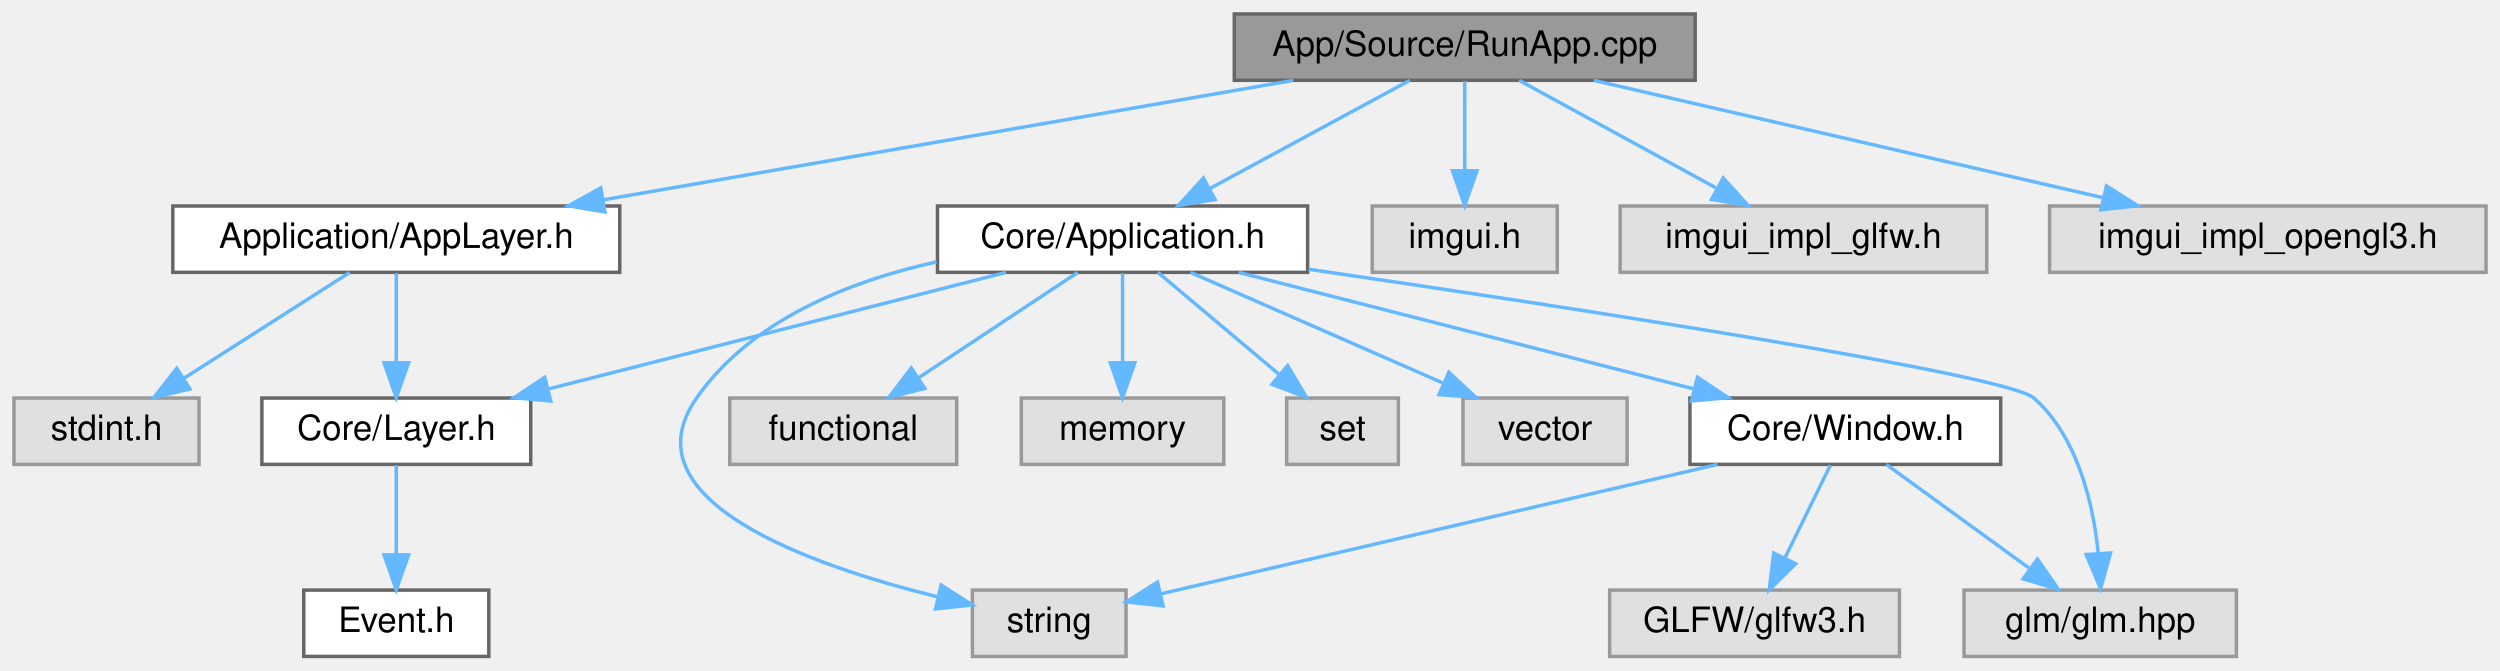
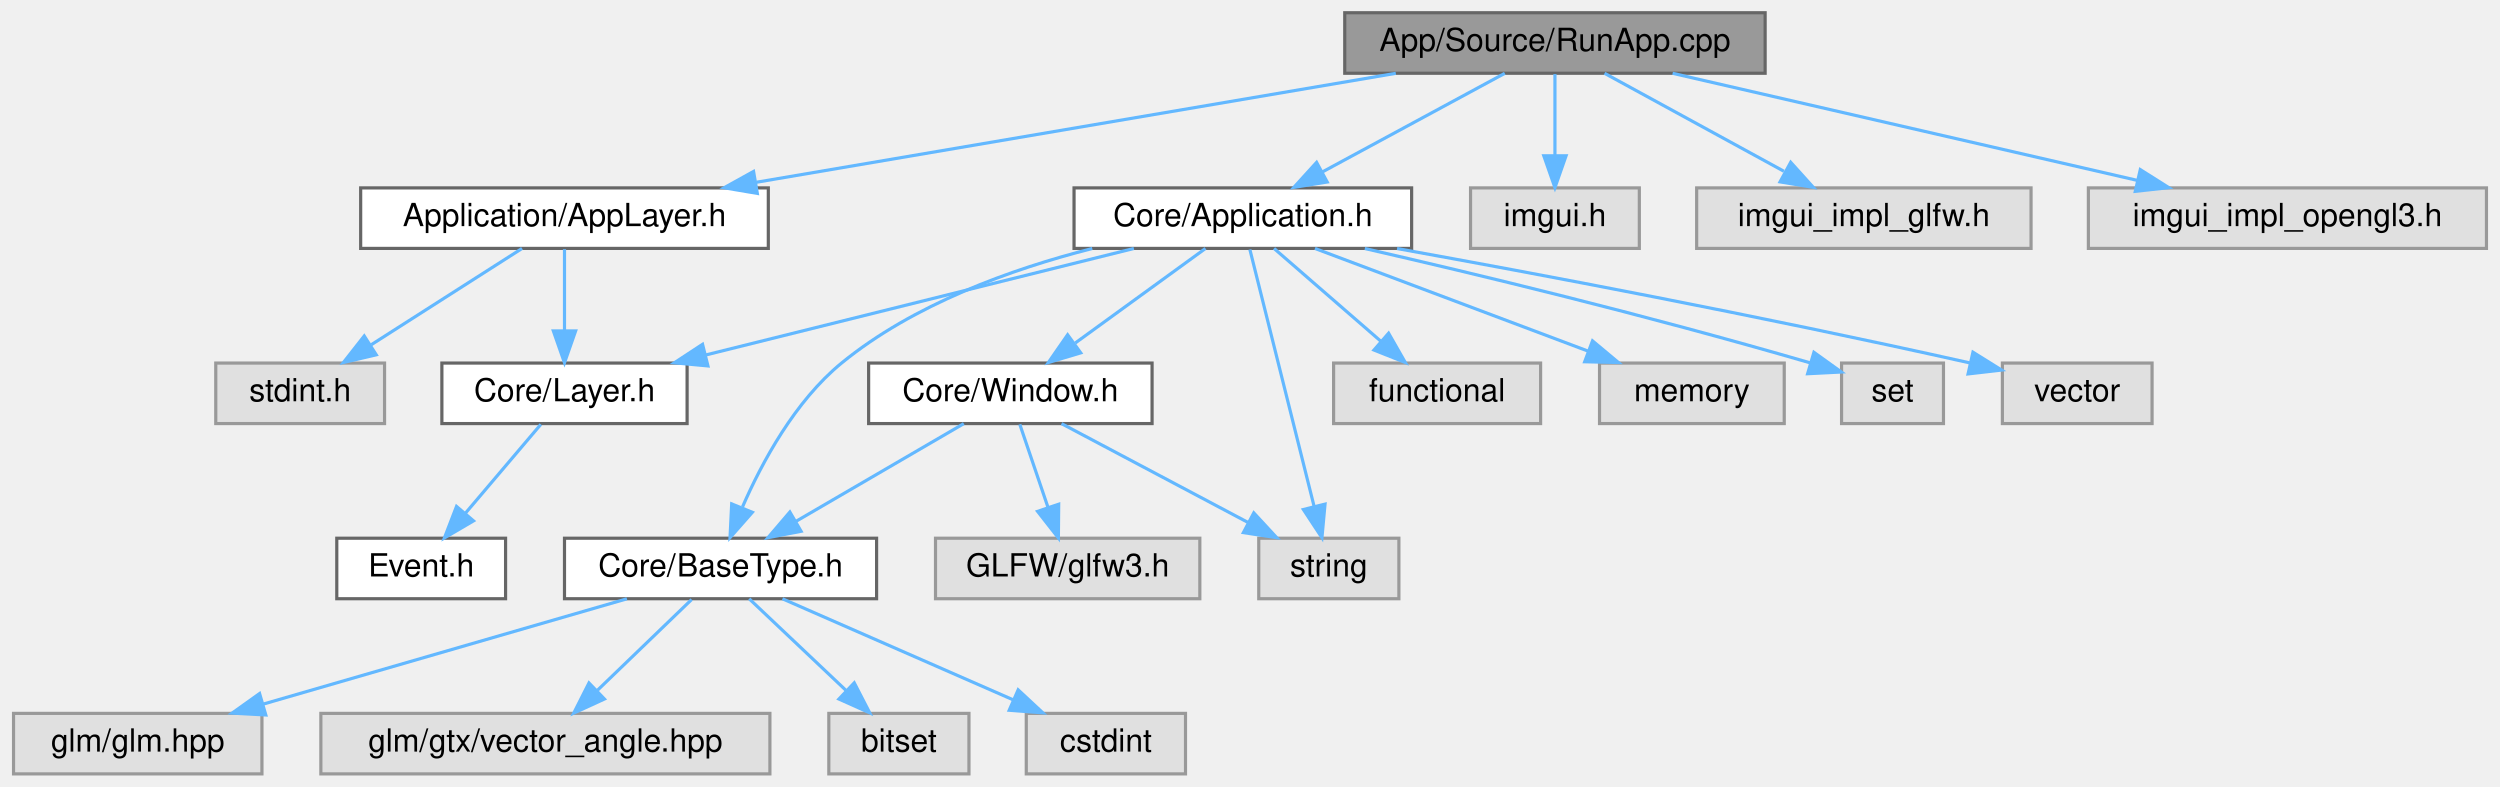
- <svg xmlns="http://www.w3.org/2000/svg" xmlns:xlink="http://www.w3.org/1999/xlink" width="716pt" height="192pt" viewBox="0.00 0.00 716.00 192.00">
-   <g id="graph0" class="graph" transform="scale(1 1) rotate(0) translate(4 188)">
+ <svg xmlns="http://www.w3.org/2000/svg" xmlns:xlink="http://www.w3.org/1999/xlink" width="785pt" height="247pt" viewBox="0.00 0.00 784.50 247.00">
+   <g id="graph0" class="graph" transform="scale(1 1) rotate(0) translate(4 243)">
    <g id="Node000001" class="node">
      <g id="a_Node000001">
        <a xlink:title=" ">
-           <polygon fill="#999999" stroke="#666666" points="481.5,-184 349.5,-184 349.5,-165 481.5,-165 481.5,-184" />
-           <text text-anchor="middle" x="415.5" y="-172" font-family="Helvetica,sans-Serif" font-size="10.00">App/Source/RunApp.cpp</text>
+           <polygon fill="#999999" stroke="#666666" points="550,-239 418,-239 418,-220 550,-220 550,-239" />
+           <text text-anchor="middle" x="484" y="-227" font-family="Helvetica,sans-Serif" font-size="10.00">App/Source/RunApp.cpp</text>
        </a>
      </g>
    </g>
    <g id="Node000002" class="node">
      <g id="a_Node000002">
        <a xlink:href="AppLayer_8h.html" target="_top" xlink:title=" ">
-           <polygon fill="white" stroke="#666666" points="173.5,-129 45.5,-129 45.5,-110 173.5,-110 173.5,-129" />
-           <text text-anchor="middle" x="109.5" y="-117" font-family="Helvetica,sans-Serif" font-size="10.00">Application/AppLayer.h</text>
+           <polygon fill="white" stroke="#666666" points="237,-184 109,-184 109,-165 237,-165 237,-184" />
+           <text text-anchor="middle" x="173" y="-172" font-family="Helvetica,sans-Serif" font-size="10.00">Application/AppLayer.h</text>
        </a>
      </g>
    </g>
    <g id="edge1_Node000001_Node000002" class="edge">
      <g id="a_edge1_Node000001_Node000002">
        <a xlink:title=" ">
-           <path fill="none" stroke="#63b8ff" d="M366.34,-164.98C312.55,-155.67 226.34,-140.74 168.83,-130.78" />
-           <polygon fill="#63b8ff" stroke="#63b8ff" points="169.25,-127.3 158.8,-129.04 168.05,-134.19 169.25,-127.3" />
+           <path fill="none" stroke="#63b8ff" d="M434.03,-219.98C379.36,-210.67 291.75,-195.74 233.3,-185.78" />
+           <polygon fill="#63b8ff" stroke="#63b8ff" points="233.55,-182.27 223.1,-184.04 232.37,-189.17 233.55,-182.27" />
        </a>
      </g>
    </g>
    <g id="Node000006" class="node">
      <g id="a_Node000006">
        <a xlink:href="Application_8h.html" target="_top" xlink:title=" ">
-           <polygon fill="white" stroke="#666666" points="370.5,-129 264.5,-129 264.5,-110 370.5,-110 370.5,-129" />
-           <text text-anchor="middle" x="317.5" y="-117" font-family="Helvetica,sans-Serif" font-size="10.00">Core/Application.h</text>
+           <polygon fill="white" stroke="#666666" points="439,-184 333,-184 333,-165 439,-165 439,-184" />
+           <text text-anchor="middle" x="386" y="-172" font-family="Helvetica,sans-Serif" font-size="10.00">Core/Application.h</text>
        </a>
      </g>
    </g>
    <g id="edge5_Node000001_Node000006" class="edge">
      <g id="a_edge5_Node000001_Node000006">
        <a xlink:title=" ">
-           <path fill="none" stroke="#63b8ff" d="M399.75,-164.98C384.27,-156.61 360.41,-143.7 342.36,-133.95" />
-           <polygon fill="#63b8ff" stroke="#63b8ff" points="343.99,-130.85 333.53,-129.17 340.66,-137.01 343.99,-130.85" />
-         </a>
-       </g>
-     </g>
-     <g id="Node000015" class="node">
-       <g id="a_Node000015">
-         <a xlink:title=" ">
-           <polygon fill="#e0e0e0" stroke="#999999" points="442,-129 389,-129 389,-110 442,-110 442,-129" />
-           <text text-anchor="middle" x="415.5" y="-117" font-family="Helvetica,sans-Serif" font-size="10.00">imgui.h</text>
-         </a>
-       </g>
-     </g>
-     <g id="edge17_Node000001_Node000015" class="edge">
-       <g id="a_edge17_Node000001_Node000015">
-         <a xlink:title=" ">
-           <path fill="none" stroke="#63b8ff" d="M415.5,-164.75C415.5,-157.8 415.5,-147.85 415.5,-139.13" />
-           <polygon fill="#63b8ff" stroke="#63b8ff" points="419,-139.09 415.5,-129.09 412,-139.09 419,-139.09" />
-         </a>
-       </g>
-     </g>
-     <g id="Node000016" class="node">
-       <g id="a_Node000016">
-         <a xlink:title=" ">
-           <polygon fill="#e0e0e0" stroke="#999999" points="565,-129 460,-129 460,-110 565,-110 565,-129" />
-           <text text-anchor="middle" x="512.5" y="-117" font-family="Helvetica,sans-Serif" font-size="10.00">imgui_impl_glfw.h</text>
-         </a>
-       </g>
-     </g>
-     <g id="edge18_Node000001_Node000016" class="edge">
-       <g id="a_edge18_Node000001_Node000016">
-         <a xlink:title=" ">
-           <path fill="none" stroke="#63b8ff" d="M431.08,-164.98C446.27,-156.69 469.6,-143.94 487.4,-134.22" />
-           <polygon fill="#63b8ff" stroke="#63b8ff" points="489.53,-137.04 496.63,-129.17 486.18,-130.89 489.53,-137.04" />
-         </a>
-       </g>
-     </g>
-     <g id="Node000017" class="node">
-       <g id="a_Node000017">
-         <a xlink:title=" ">
-           <polygon fill="#e0e0e0" stroke="#999999" points="708,-129 583,-129 583,-110 708,-110 708,-129" />
-           <text text-anchor="middle" x="645.5" y="-117" font-family="Helvetica,sans-Serif" font-size="10.00">imgui_impl_opengl3.h</text>
-         </a>
-       </g>
-     </g>
-     <g id="edge19_Node000001_Node000017" class="edge">
-       <g id="a_edge19_Node000001_Node000017">
-         <a xlink:title=" ">
-           <path fill="none" stroke="#63b8ff" d="M452.45,-164.98C492.07,-155.86 555.09,-141.33 598.27,-131.38" />
-           <polygon fill="#63b8ff" stroke="#63b8ff" points="599.3,-134.74 608.26,-129.08 597.73,-127.92 599.3,-134.74" />
+           <path fill="none" stroke="#63b8ff" d="M468.25,-219.98C452.77,-211.61 428.91,-198.7 410.86,-188.95" />
+           <polygon fill="#63b8ff" stroke="#63b8ff" points="412.49,-185.85 402.03,-184.17 409.16,-192.01 412.49,-185.85" />
+         </a>
+       </g>
+     </g>
+     <g id="Node000019" class="node">
+       <g id="a_Node000019">
+         <a xlink:title=" ">
+           <polygon fill="#e0e0e0" stroke="#999999" points="510.5,-184 457.5,-184 457.5,-165 510.5,-165 510.5,-184" />
+           <text text-anchor="middle" x="484" y="-172" font-family="Helvetica,sans-Serif" font-size="10.00">imgui.h</text>
+         </a>
+       </g>
+     </g>
+     <g id="edge21_Node000001_Node000019" class="edge">
+       <g id="a_edge21_Node000001_Node000019">
+         <a xlink:title=" ">
+           <path fill="none" stroke="#63b8ff" d="M484,-219.75C484,-212.8 484,-202.85 484,-194.13" />
+           <polygon fill="#63b8ff" stroke="#63b8ff" points="487.5,-194.09 484,-184.09 480.5,-194.09 487.5,-194.09" />
+         </a>
+       </g>
+     </g>
+     <g id="Node000020" class="node">
+       <g id="a_Node000020">
+         <a xlink:title=" ">
+           <polygon fill="#e0e0e0" stroke="#999999" points="633.5,-184 528.5,-184 528.5,-165 633.5,-165 633.5,-184" />
+           <text text-anchor="middle" x="581" y="-172" font-family="Helvetica,sans-Serif" font-size="10.00">imgui_impl_glfw.h</text>
+         </a>
+       </g>
+     </g>
+     <g id="edge22_Node000001_Node000020" class="edge">
+       <g id="a_edge22_Node000001_Node000020">
+         <a xlink:title=" ">
+           <path fill="none" stroke="#63b8ff" d="M499.58,-219.98C514.77,-211.69 538.1,-198.94 555.9,-189.22" />
+           <polygon fill="#63b8ff" stroke="#63b8ff" points="558.03,-192.04 565.13,-184.17 554.68,-185.89 558.03,-192.04" />
+         </a>
+       </g>
+     </g>
+     <g id="Node000021" class="node">
+       <g id="a_Node000021">
+         <a xlink:title=" ">
+           <polygon fill="#e0e0e0" stroke="#999999" points="776.5,-184 651.5,-184 651.5,-165 776.5,-165 776.5,-184" />
+           <text text-anchor="middle" x="714" y="-172" font-family="Helvetica,sans-Serif" font-size="10.00">imgui_impl_opengl3.h</text>
+         </a>
+       </g>
+     </g>
+     <g id="edge23_Node000001_Node000021" class="edge">
+       <g id="a_edge23_Node000001_Node000021">
+         <a xlink:title=" ">
+           <path fill="none" stroke="#63b8ff" d="M520.95,-219.98C560.57,-210.86 623.59,-196.33 666.77,-186.38" />
+           <polygon fill="#63b8ff" stroke="#63b8ff" points="667.8,-189.74 676.76,-184.08 666.23,-182.92 667.8,-189.74" />
        </a>
      </g>
    </g>
    <g id="Node000003" class="node">
      <g id="a_Node000003">
        <a xlink:href="Layer_8h.html" target="_top" xlink:title=" ">
-           <polygon fill="white" stroke="#666666" points="148,-74 71,-74 71,-55 148,-55 148,-74" />
-           <text text-anchor="middle" x="109.5" y="-62" font-family="Helvetica,sans-Serif" font-size="10.00">Core/Layer.h</text>
+           <polygon fill="white" stroke="#666666" points="211.5,-129 134.5,-129 134.5,-110 211.5,-110 211.5,-129" />
+           <text text-anchor="middle" x="173" y="-117" font-family="Helvetica,sans-Serif" font-size="10.00">Core/Layer.h</text>
        </a>
      </g>
    </g>
    <g id="edge2_Node000002_Node000003" class="edge">
      <g id="a_edge2_Node000002_Node000003">
        <a xlink:title=" ">
-           <path fill="none" stroke="#63b8ff" d="M109.5,-109.75C109.5,-102.8 109.5,-92.85 109.5,-84.13" />
-           <polygon fill="#63b8ff" stroke="#63b8ff" points="113,-84.09 109.5,-74.09 106,-84.09 113,-84.09" />
+           <path fill="none" stroke="#63b8ff" d="M173,-164.75C173,-157.8 173,-147.85 173,-139.13" />
+           <polygon fill="#63b8ff" stroke="#63b8ff" points="176.5,-139.09 173,-129.09 169.5,-139.09 176.5,-139.09" />
        </a>
      </g>
    </g>
    <g id="Node000005" class="node">
      <g id="a_Node000005">
        <a xlink:title=" ">
-           <polygon fill="#e0e0e0" stroke="#999999" points="53,-74 0,-74 0,-55 53,-55 53,-74" />
-           <text text-anchor="middle" x="26.5" y="-62" font-family="Helvetica,sans-Serif" font-size="10.00">stdint.h</text>
+           <polygon fill="#e0e0e0" stroke="#999999" points="116.5,-129 63.5,-129 63.5,-110 116.5,-110 116.5,-129" />
+           <text text-anchor="middle" x="90" y="-117" font-family="Helvetica,sans-Serif" font-size="10.00">stdint.h</text>
        </a>
      </g>
    </g>
    <g id="edge4_Node000002_Node000005" class="edge">
      <g id="a_edge4_Node000002_Node000005">
        <a xlink:title=" ">
-           <path fill="none" stroke="#63b8ff" d="M96.16,-109.98C83.41,-101.84 63.95,-89.41 48.83,-79.76" />
-           <polygon fill="#63b8ff" stroke="#63b8ff" points="50.39,-76.6 40.08,-74.17 46.62,-82.5 50.39,-76.6" />
+           <path fill="none" stroke="#63b8ff" d="M159.66,-164.98C146.91,-156.84 127.45,-144.41 112.33,-134.76" />
+           <polygon fill="#63b8ff" stroke="#63b8ff" points="113.89,-131.6 103.58,-129.17 110.12,-137.5 113.89,-131.6" />
        </a>
      </g>
    </g>
    <g id="Node000004" class="node">
      <g id="a_Node000004">
        <a xlink:href="Event_8h.html" target="_top" xlink:title=" ">
-           <polygon fill="white" stroke="#666666" points="136,-19 83,-19 83,0 136,0 136,-19" />
-           <text text-anchor="middle" x="109.5" y="-7" font-family="Helvetica,sans-Serif" font-size="10.00">Event.h</text>
+           <polygon fill="white" stroke="#666666" points="154.5,-74 101.5,-74 101.5,-55 154.5,-55 154.5,-74" />
+           <text text-anchor="middle" x="128" y="-62" font-family="Helvetica,sans-Serif" font-size="10.00">Event.h</text>
        </a>
      </g>
    </g>
    <g id="edge3_Node000003_Node000004" class="edge">
      <g id="a_edge3_Node000003_Node000004">
        <a xlink:title=" ">
-           <path fill="none" stroke="#63b8ff" d="M109.5,-54.75C109.5,-47.8 109.5,-37.85 109.5,-29.13" />
-           <polygon fill="#63b8ff" stroke="#63b8ff" points="113,-29.09 109.5,-19.09 106,-29.09 113,-29.09" />
-         </a>
-       </g>
-     </g>
-     <g id="edge6_Node000006_Node000003" class="edge">
-       <g id="a_edge6_Node000006_Node000003">
-         <a xlink:title=" ">
-           <path fill="none" stroke="#63b8ff" d="M284.08,-109.98C248.56,-100.93 192.23,-86.58 153.2,-76.64" />
-           <polygon fill="#63b8ff" stroke="#63b8ff" points="153.74,-73.16 143.18,-74.08 152.01,-79.94 153.74,-73.16" />
+           <path fill="none" stroke="#63b8ff" d="M165.57,-109.75C159.15,-102.18 149.69,-91.05 141.88,-81.84" />
+           <polygon fill="#63b8ff" stroke="#63b8ff" points="144.43,-79.45 135.29,-74.09 139.1,-83.98 144.43,-79.45" />
+         </a>
+       </g>
+     </g>
+     <g id="edge11_Node000006_Node000003" class="edge">
+       <g id="a_edge11_Node000006_Node000003">
+         <a xlink:title=" ">
+           <path fill="none" stroke="#63b8ff" d="M351.78,-164.98C315.24,-155.89 257.22,-141.46 217.24,-131.51" />
+           <polygon fill="#63b8ff" stroke="#63b8ff" points="218.04,-128.1 207.49,-129.08 216.35,-134.89 218.04,-128.1" />
        </a>
      </g>
    </g>
    <g id="Node000007" class="node">
      <g id="a_Node000007">
+         <a xlink:href="BaseType_8h.html" target="_top" xlink:title=" ">
+           <polygon fill="white" stroke="#666666" points="271,-74 173,-74 173,-55 271,-55 271,-74" />
+           <text text-anchor="middle" x="222" y="-62" font-family="Helvetica,sans-Serif" font-size="10.00">Core/BaseType.h</text>
+         </a>
+       </g>
+     </g>
+     <g id="edge6_Node000006_Node000007" class="edge">
+       <g id="a_edge6_Node000006_Node000007">
+         <a xlink:title=" ">
+           <path fill="none" stroke="#63b8ff" d="M338.72,-164.97C313.26,-158.49 282.54,-147.43 260,-129 245.42,-117.07 235.07,-97.98 228.9,-83.84" />
+           <polygon fill="#63b8ff" stroke="#63b8ff" points="231.99,-82.14 224.98,-74.19 225.5,-84.77 231.99,-82.14" />
+         </a>
+       </g>
+     </g>
+     <g id="Node000012" class="node">
+       <g id="a_Node000012">
        <a xlink:href="Window_8h.html" target="_top" xlink:title=" ">
-           <polygon fill="white" stroke="#666666" points="569,-74 480,-74 480,-55 569,-55 569,-74" />
-           <text text-anchor="middle" x="524.5" y="-62" font-family="Helvetica,sans-Serif" font-size="10.00">Core/Window.h</text>
-         </a>
-       </g>
-     </g>
-     <g id="edge7_Node000006_Node000007" class="edge">
-       <g id="a_edge7_Node000006_Node000007">
-         <a xlink:title=" ">
-           <path fill="none" stroke="#63b8ff" d="M350.76,-109.98C386.11,-100.93 442.17,-86.58 481.01,-76.64" />
-           <polygon fill="#63b8ff" stroke="#63b8ff" points="482.16,-79.95 490.98,-74.08 480.43,-73.17 482.16,-79.95" />
+           <polygon fill="white" stroke="#666666" points="357.5,-129 268.5,-129 268.5,-110 357.5,-110 357.5,-129" />
+           <text text-anchor="middle" x="313" y="-117" font-family="Helvetica,sans-Serif" font-size="10.00">Core/Window.h</text>
+         </a>
+       </g>
+     </g>
+     <g id="edge12_Node000006_Node000012" class="edge">
+       <g id="a_edge12_Node000006_Node000012">
+         <a xlink:title=" ">
+           <path fill="none" stroke="#63b8ff" d="M374.27,-164.98C363.27,-157 346.58,-144.88 333.4,-135.31" />
+           <polygon fill="#63b8ff" stroke="#63b8ff" points="335.09,-132.21 324.94,-129.17 330.98,-137.88 335.09,-132.21" />
+         </a>
+       </g>
+     </g>
+     <g id="Node000014" class="node">
+       <g id="a_Node000014">
+         <a xlink:title=" ">
+           <polygon fill="#e0e0e0" stroke="#999999" points="435,-74 391,-74 391,-55 435,-55 435,-74" />
+           <text text-anchor="middle" x="413" y="-62" font-family="Helvetica,sans-Serif" font-size="10.00">string</text>
+         </a>
+       </g>
+     </g>
+     <g id="edge19_Node000006_Node000014" class="edge">
+       <g id="a_edge19_Node000006_Node000014">
+         <a xlink:title=" ">
+           <path fill="none" stroke="#63b8ff" d="M388.21,-164.66C392.6,-147.09 402.51,-107.45 408.39,-83.95" />
+           <polygon fill="#63b8ff" stroke="#63b8ff" points="411.81,-84.71 410.84,-74.16 405.01,-83.01 411.81,-84.71" />
+         </a>
+       </g>
+     </g>
+     <g id="Node000015" class="node">
+       <g id="a_Node000015">
+         <a xlink:title=" ">
+           <polygon fill="#e0e0e0" stroke="#999999" points="479.5,-129 414.5,-129 414.5,-110 479.5,-110 479.5,-129" />
+           <text text-anchor="middle" x="447" y="-117" font-family="Helvetica,sans-Serif" font-size="10.00">functional</text>
+         </a>
+       </g>
+     </g>
+     <g id="edge16_Node000006_Node000015" class="edge">
+       <g id="a_edge16_Node000006_Node000015">
+         <a xlink:title=" ">
+           <path fill="none" stroke="#63b8ff" d="M395.8,-164.98C404.82,-157.15 418.41,-145.34 429.32,-135.86" />
+           <polygon fill="#63b8ff" stroke="#63b8ff" points="431.77,-138.37 437.02,-129.17 427.18,-133.09 431.77,-138.37" />
+         </a>
+       </g>
+     </g>
+     <g id="Node000016" class="node">
+       <g id="a_Node000016">
+         <a xlink:title=" ">
+           <polygon fill="#e0e0e0" stroke="#999999" points="556,-129 498,-129 498,-110 556,-110 556,-129" />
+           <text text-anchor="middle" x="527" y="-117" font-family="Helvetica,sans-Serif" font-size="10.00">memory</text>
+         </a>
+       </g>
+     </g>
+     <g id="edge17_Node000006_Node000016" class="edge">
+       <g id="a_edge17_Node000006_Node000016">
+         <a xlink:title=" ">
+           <path fill="none" stroke="#63b8ff" d="M408.65,-164.98C431.85,-156.27 468.12,-142.63 494.4,-132.75" />
+           <polygon fill="#63b8ff" stroke="#63b8ff" points="495.8,-135.97 503.93,-129.17 493.34,-129.41 495.8,-135.97" />
+         </a>
+       </g>
+     </g>
+     <g id="Node000017" class="node">
+       <g id="a_Node000017">
+         <a xlink:title=" ">
+           <polygon fill="#e0e0e0" stroke="#999999" points="606,-129 574,-129 574,-110 606,-110 606,-129" />
+           <text text-anchor="middle" x="590" y="-117" font-family="Helvetica,sans-Serif" font-size="10.00">set</text>
+         </a>
+       </g>
+     </g>
+     <g id="edge18_Node000006_Node000017" class="edge">
+       <g id="a_edge18_Node000006_Node000017">
+         <a xlink:title=" ">
+           <path fill="none" stroke="#63b8ff" d="M424.31,-164.96C458.66,-157.08 510.61,-144.64 564.25,-129.03" />
+           <polygon fill="#63b8ff" stroke="#63b8ff" points="565.32,-132.37 573.93,-126.19 563.34,-125.65 565.32,-132.37" />
+         </a>
+       </g>
+     </g>
+     <g id="Node000018" class="node">
+       <g id="a_Node000018">
+         <a xlink:title=" ">
+           <polygon fill="#e0e0e0" stroke="#999999" points="671.5,-129 624.5,-129 624.5,-110 671.5,-110 671.5,-129" />
+           <text text-anchor="middle" x="648" y="-117" font-family="Helvetica,sans-Serif" font-size="10.00">vector</text>
+         </a>
+       </g>
+     </g>
+     <g id="edge20_Node000006_Node000018" class="edge">
+       <g id="a_edge20_Node000006_Node000018">
+         <a xlink:title=" ">
+           <path fill="none" stroke="#63b8ff" d="M434.43,-164.96C478.72,-156.96 546.27,-144.26 614.22,-129.06" />
+           <polygon fill="#63b8ff" stroke="#63b8ff" points="615.26,-132.41 624.25,-126.8 613.72,-125.59 615.26,-132.41" />
+         </a>
+       </g>
+     </g>
+     <g id="Node000008" class="node">
+       <g id="a_Node000008">
+         <a xlink:title=" ">
+           <polygon fill="#e0e0e0" stroke="#999999" points="78,-19 0,-19 0,0 78,0 78,-19" />
+           <text text-anchor="middle" x="39" y="-7" font-family="Helvetica,sans-Serif" font-size="10.00">glm/glm.hpp</text>
+         </a>
+       </g>
+     </g>
+     <g id="edge7_Node000007_Node000008" class="edge">
+       <g id="a_edge7_Node000007_Node000008">
+         <a xlink:title=" ">
+           <path fill="none" stroke="#63b8ff" d="M192.6,-54.98C161.61,-46.01 112.62,-31.82 78.33,-21.89" />
+           <polygon fill="#63b8ff" stroke="#63b8ff" points="79.21,-18.5 68.63,-19.08 77.26,-25.23 79.21,-18.5" />
        </a>
      </g>
    </g>
    <g id="Node000009" class="node">
      <g id="a_Node000009">
        <a xlink:title=" ">
-           <polygon fill="#e0e0e0" stroke="#999999" points="636.5,-19 558.5,-19 558.5,0 636.5,0 636.5,-19" />
-           <text text-anchor="middle" x="597.5" y="-7" font-family="Helvetica,sans-Serif" font-size="10.00">glm/glm.hpp</text>
-         </a>
-       </g>
-     </g>
-     <g id="edge11_Node000006_Node000009" class="edge">
-       <g id="a_edge11_Node000006_Node000009">
-         <a xlink:title=" ">
-           <path fill="none" stroke="#63b8ff" d="M370.8,-110.88C444.87,-100.07 570.76,-80.85 578.5,-74 591.01,-62.93 595.44,-43.99 596.93,-29.67" />
-           <polygon fill="#63b8ff" stroke="#63b8ff" points="600.45,-29.62 597.6,-19.41 593.46,-29.17 600.45,-29.62" />
+           <polygon fill="#e0e0e0" stroke="#999999" points="237.5,-19 96.5,-19 96.5,0 237.5,0 237.5,-19" />
+           <text text-anchor="middle" x="167" y="-7" font-family="Helvetica,sans-Serif" font-size="10.00">glm/gtx/vector_angle.hpp</text>
+         </a>
+       </g>
+     </g>
+     <g id="edge8_Node000007_Node000009" class="edge">
+       <g id="a_edge8_Node000007_Node000009">
+         <a xlink:title=" ">
+           <path fill="none" stroke="#63b8ff" d="M212.92,-54.75C204.91,-47.03 193.04,-35.6 183.38,-26.28" />
+           <polygon fill="#63b8ff" stroke="#63b8ff" points="185.54,-23.51 175.91,-19.09 180.69,-28.55 185.54,-23.51" />
        </a>
      </g>
    </g>
    <g id="Node000010" class="node">
      <g id="a_Node000010">
        <a xlink:title=" ">
-           <polygon fill="#e0e0e0" stroke="#999999" points="318.5,-19 274.5,-19 274.5,0 318.5,0 318.5,-19" />
-           <text text-anchor="middle" x="296.5" y="-7" font-family="Helvetica,sans-Serif" font-size="10.00">string</text>
-         </a>
-       </g>
-     </g>
-     <g id="edge15_Node000006_Node000010" class="edge">
-       <g id="a_edge15_Node000006_Node000010">
-         <a xlink:title=" ">
-           <path fill="none" stroke="#63b8ff" d="M264.23,-113.01C239.02,-107.42 211.07,-96.26 195.5,-74 175.04,-44.76 227.87,-26.11 264.61,-17.05" />
-           <polygon fill="#63b8ff" stroke="#63b8ff" points="265.53,-20.43 274.47,-14.74 263.93,-13.61 265.53,-20.43" />
+           <polygon fill="#e0e0e0" stroke="#999999" points="300,-19 256,-19 256,0 300,0 300,-19" />
+           <text text-anchor="middle" x="278" y="-7" font-family="Helvetica,sans-Serif" font-size="10.00">bitset</text>
+         </a>
+       </g>
+     </g>
+     <g id="edge9_Node000007_Node000010" class="edge">
+       <g id="a_edge9_Node000007_Node000010">
+         <a xlink:title=" ">
+           <path fill="none" stroke="#63b8ff" d="M231,-54.98C239.19,-47.23 251.51,-35.58 261.47,-26.14" />
+           <polygon fill="#63b8ff" stroke="#63b8ff" points="263.98,-28.59 268.84,-19.17 259.17,-23.5 263.98,-28.59" />
        </a>
      </g>
    </g>
    <g id="Node000011" class="node">
      <g id="a_Node000011">
        <a xlink:title=" ">
-           <polygon fill="#e0e0e0" stroke="#999999" points="270,-74 205,-74 205,-55 270,-55 270,-74" />
-           <text text-anchor="middle" x="237.5" y="-62" font-family="Helvetica,sans-Serif" font-size="10.00">functional</text>
-         </a>
-       </g>
-     </g>
-     <g id="edge12_Node000006_Node000011" class="edge">
-       <g id="a_edge12_Node000006_Node000011">
-         <a xlink:title=" ">
-           <path fill="none" stroke="#63b8ff" d="M304.65,-109.98C292.36,-101.84 273.59,-89.41 259.02,-79.76" />
-           <polygon fill="#63b8ff" stroke="#63b8ff" points="260.86,-76.78 250.59,-74.17 256.99,-82.61 260.86,-76.78" />
-         </a>
-       </g>
-     </g>
-     <g id="Node000012" class="node">
-       <g id="a_Node000012">
-         <a xlink:title=" ">
-           <polygon fill="#e0e0e0" stroke="#999999" points="346.5,-74 288.5,-74 288.5,-55 346.5,-55 346.5,-74" />
-           <text text-anchor="middle" x="317.5" y="-62" font-family="Helvetica,sans-Serif" font-size="10.00">memory</text>
-         </a>
-       </g>
-     </g>
-     <g id="edge13_Node000006_Node000012" class="edge">
-       <g id="a_edge13_Node000006_Node000012">
-         <a xlink:title=" ">
-           <path fill="none" stroke="#63b8ff" d="M317.5,-109.75C317.5,-102.8 317.5,-92.85 317.5,-84.13" />
-           <polygon fill="#63b8ff" stroke="#63b8ff" points="321,-84.09 317.5,-74.09 314,-84.09 321,-84.09" />
+           <polygon fill="#e0e0e0" stroke="#999999" points="368,-19 318,-19 318,0 368,0 368,-19" />
+           <text text-anchor="middle" x="343" y="-7" font-family="Helvetica,sans-Serif" font-size="10.00">cstdint</text>
+         </a>
+       </g>
+     </g>
+     <g id="edge10_Node000007_Node000011" class="edge">
+       <g id="a_edge10_Node000007_Node000011">
+         <a xlink:title=" ">
+           <path fill="none" stroke="#63b8ff" d="M241.44,-54.98C260.99,-46.42 291.38,-33.11 313.82,-23.28" />
+           <polygon fill="#63b8ff" stroke="#63b8ff" points="315.45,-26.39 323.21,-19.17 312.64,-19.98 315.45,-26.39" />
+         </a>
+       </g>
+     </g>
+     <g id="edge13_Node000012_Node000007" class="edge">
+       <g id="a_edge13_Node000012_Node000007">
+         <a xlink:title=" ">
+           <path fill="none" stroke="#63b8ff" d="M298.38,-109.98C284.14,-101.69 262.25,-88.94 245.55,-79.22" />
+           <polygon fill="#63b8ff" stroke="#63b8ff" points="247.29,-76.18 236.89,-74.17 243.77,-82.23 247.29,-76.18" />
        </a>
      </g>
    </g>
    <g id="Node000013" class="node">
      <g id="a_Node000013">
        <a xlink:title=" ">
-           <polygon fill="#e0e0e0" stroke="#999999" points="396.5,-74 364.5,-74 364.5,-55 396.5,-55 396.5,-74" />
-           <text text-anchor="middle" x="380.5" y="-62" font-family="Helvetica,sans-Serif" font-size="10.00">set</text>
-         </a>
-       </g>
-     </g>
-     <g id="edge14_Node000006_Node000013" class="edge">
-       <g id="a_edge14_Node000006_Node000013">
-         <a xlink:title=" ">
-           <path fill="none" stroke="#63b8ff" d="M327.62,-109.98C336.94,-102.15 350.97,-90.34 362.24,-80.86" />
-           <polygon fill="#63b8ff" stroke="#63b8ff" points="364.79,-83.29 370.19,-74.17 360.29,-77.93 364.79,-83.29" />
-         </a>
-       </g>
-     </g>
-     <g id="Node000014" class="node">
-       <g id="a_Node000014">
-         <a xlink:title=" ">
-           <polygon fill="#e0e0e0" stroke="#999999" points="462,-74 415,-74 415,-55 462,-55 462,-74" />
-           <text text-anchor="middle" x="438.5" y="-62" font-family="Helvetica,sans-Serif" font-size="10.00">vector</text>
-         </a>
-       </g>
-     </g>
-     <g id="edge16_Node000006_Node000014" class="edge">
-       <g id="a_edge16_Node000006_Node000014">
-         <a xlink:title=" ">
-           <path fill="none" stroke="#63b8ff" d="M336.94,-109.98C356.49,-101.42 386.88,-88.11 409.32,-78.28" />
-           <polygon fill="#63b8ff" stroke="#63b8ff" points="410.95,-81.39 418.71,-74.17 408.14,-74.98 410.95,-81.39" />
-         </a>
-       </g>
-     </g>
-     <g id="Node000008" class="node">
-       <g id="a_Node000008">
-         <a xlink:title=" ">
-           <polygon fill="#e0e0e0" stroke="#999999" points="540,-19 457,-19 457,0 540,0 540,-19" />
-           <text text-anchor="middle" x="498.5" y="-7" font-family="Helvetica,sans-Serif" font-size="10.00">GLFW/glfw3.h</text>
-         </a>
-       </g>
-     </g>
-     <g id="edge8_Node000007_Node000008" class="edge">
-       <g id="a_edge8_Node000007_Node000008">
-         <a xlink:title=" ">
-           <path fill="none" stroke="#63b8ff" d="M520.21,-54.75C516.69,-47.57 511.59,-37.18 507.22,-28.27" />
-           <polygon fill="#63b8ff" stroke="#63b8ff" points="510.26,-26.53 502.71,-19.09 503.98,-29.61 510.26,-26.53" />
-         </a>
-       </g>
-     </g>
-     <g id="edge9_Node000007_Node000009" class="edge">
-       <g id="a_edge9_Node000007_Node000009">
-         <a xlink:title=" ">
-           <path fill="none" stroke="#63b8ff" d="M536.23,-54.98C547.23,-47 563.92,-34.88 577.1,-25.31" />
-           <polygon fill="#63b8ff" stroke="#63b8ff" points="579.52,-27.88 585.56,-19.17 575.41,-22.21 579.52,-27.88" />
-         </a>
-       </g>
-     </g>
-     <g id="edge10_Node000007_Node000010" class="edge">
-       <g id="a_edge10_Node000007_Node000010">
-         <a xlink:title=" ">
-           <path fill="none" stroke="#63b8ff" d="M487.87,-54.98C443.77,-44.73 370.43,-27.69 328.51,-17.94" />
-           <polygon fill="#63b8ff" stroke="#63b8ff" points="329.1,-14.48 318.56,-15.63 327.51,-21.3 329.1,-14.48" />
+           <polygon fill="#e0e0e0" stroke="#999999" points="372.5,-74 289.5,-74 289.5,-55 372.5,-55 372.5,-74" />
+           <text text-anchor="middle" x="331" y="-62" font-family="Helvetica,sans-Serif" font-size="10.00">GLFW/glfw3.h</text>
+         </a>
+       </g>
+     </g>
+     <g id="edge14_Node000012_Node000013" class="edge">
+       <g id="a_edge14_Node000012_Node000013">
+         <a xlink:title=" ">
+           <path fill="none" stroke="#63b8ff" d="M315.97,-109.75C318.36,-102.72 321.79,-92.62 324.77,-83.84" />
+           <polygon fill="#63b8ff" stroke="#63b8ff" points="328.18,-84.68 328.08,-74.09 321.55,-82.43 328.18,-84.68" />
+         </a>
+       </g>
+     </g>
+     <g id="edge15_Node000012_Node000014" class="edge">
+       <g id="a_edge15_Node000012_Node000014">
+         <a xlink:title=" ">
+           <path fill="none" stroke="#63b8ff" d="M329.07,-109.98C344.86,-101.61 369.22,-88.7 387.63,-78.95" />
+           <polygon fill="#63b8ff" stroke="#63b8ff" points="389.44,-81.95 396.64,-74.17 386.17,-75.76 389.44,-81.95" />
        </a>
      </g>
    </g>
  </g>
</svg>
